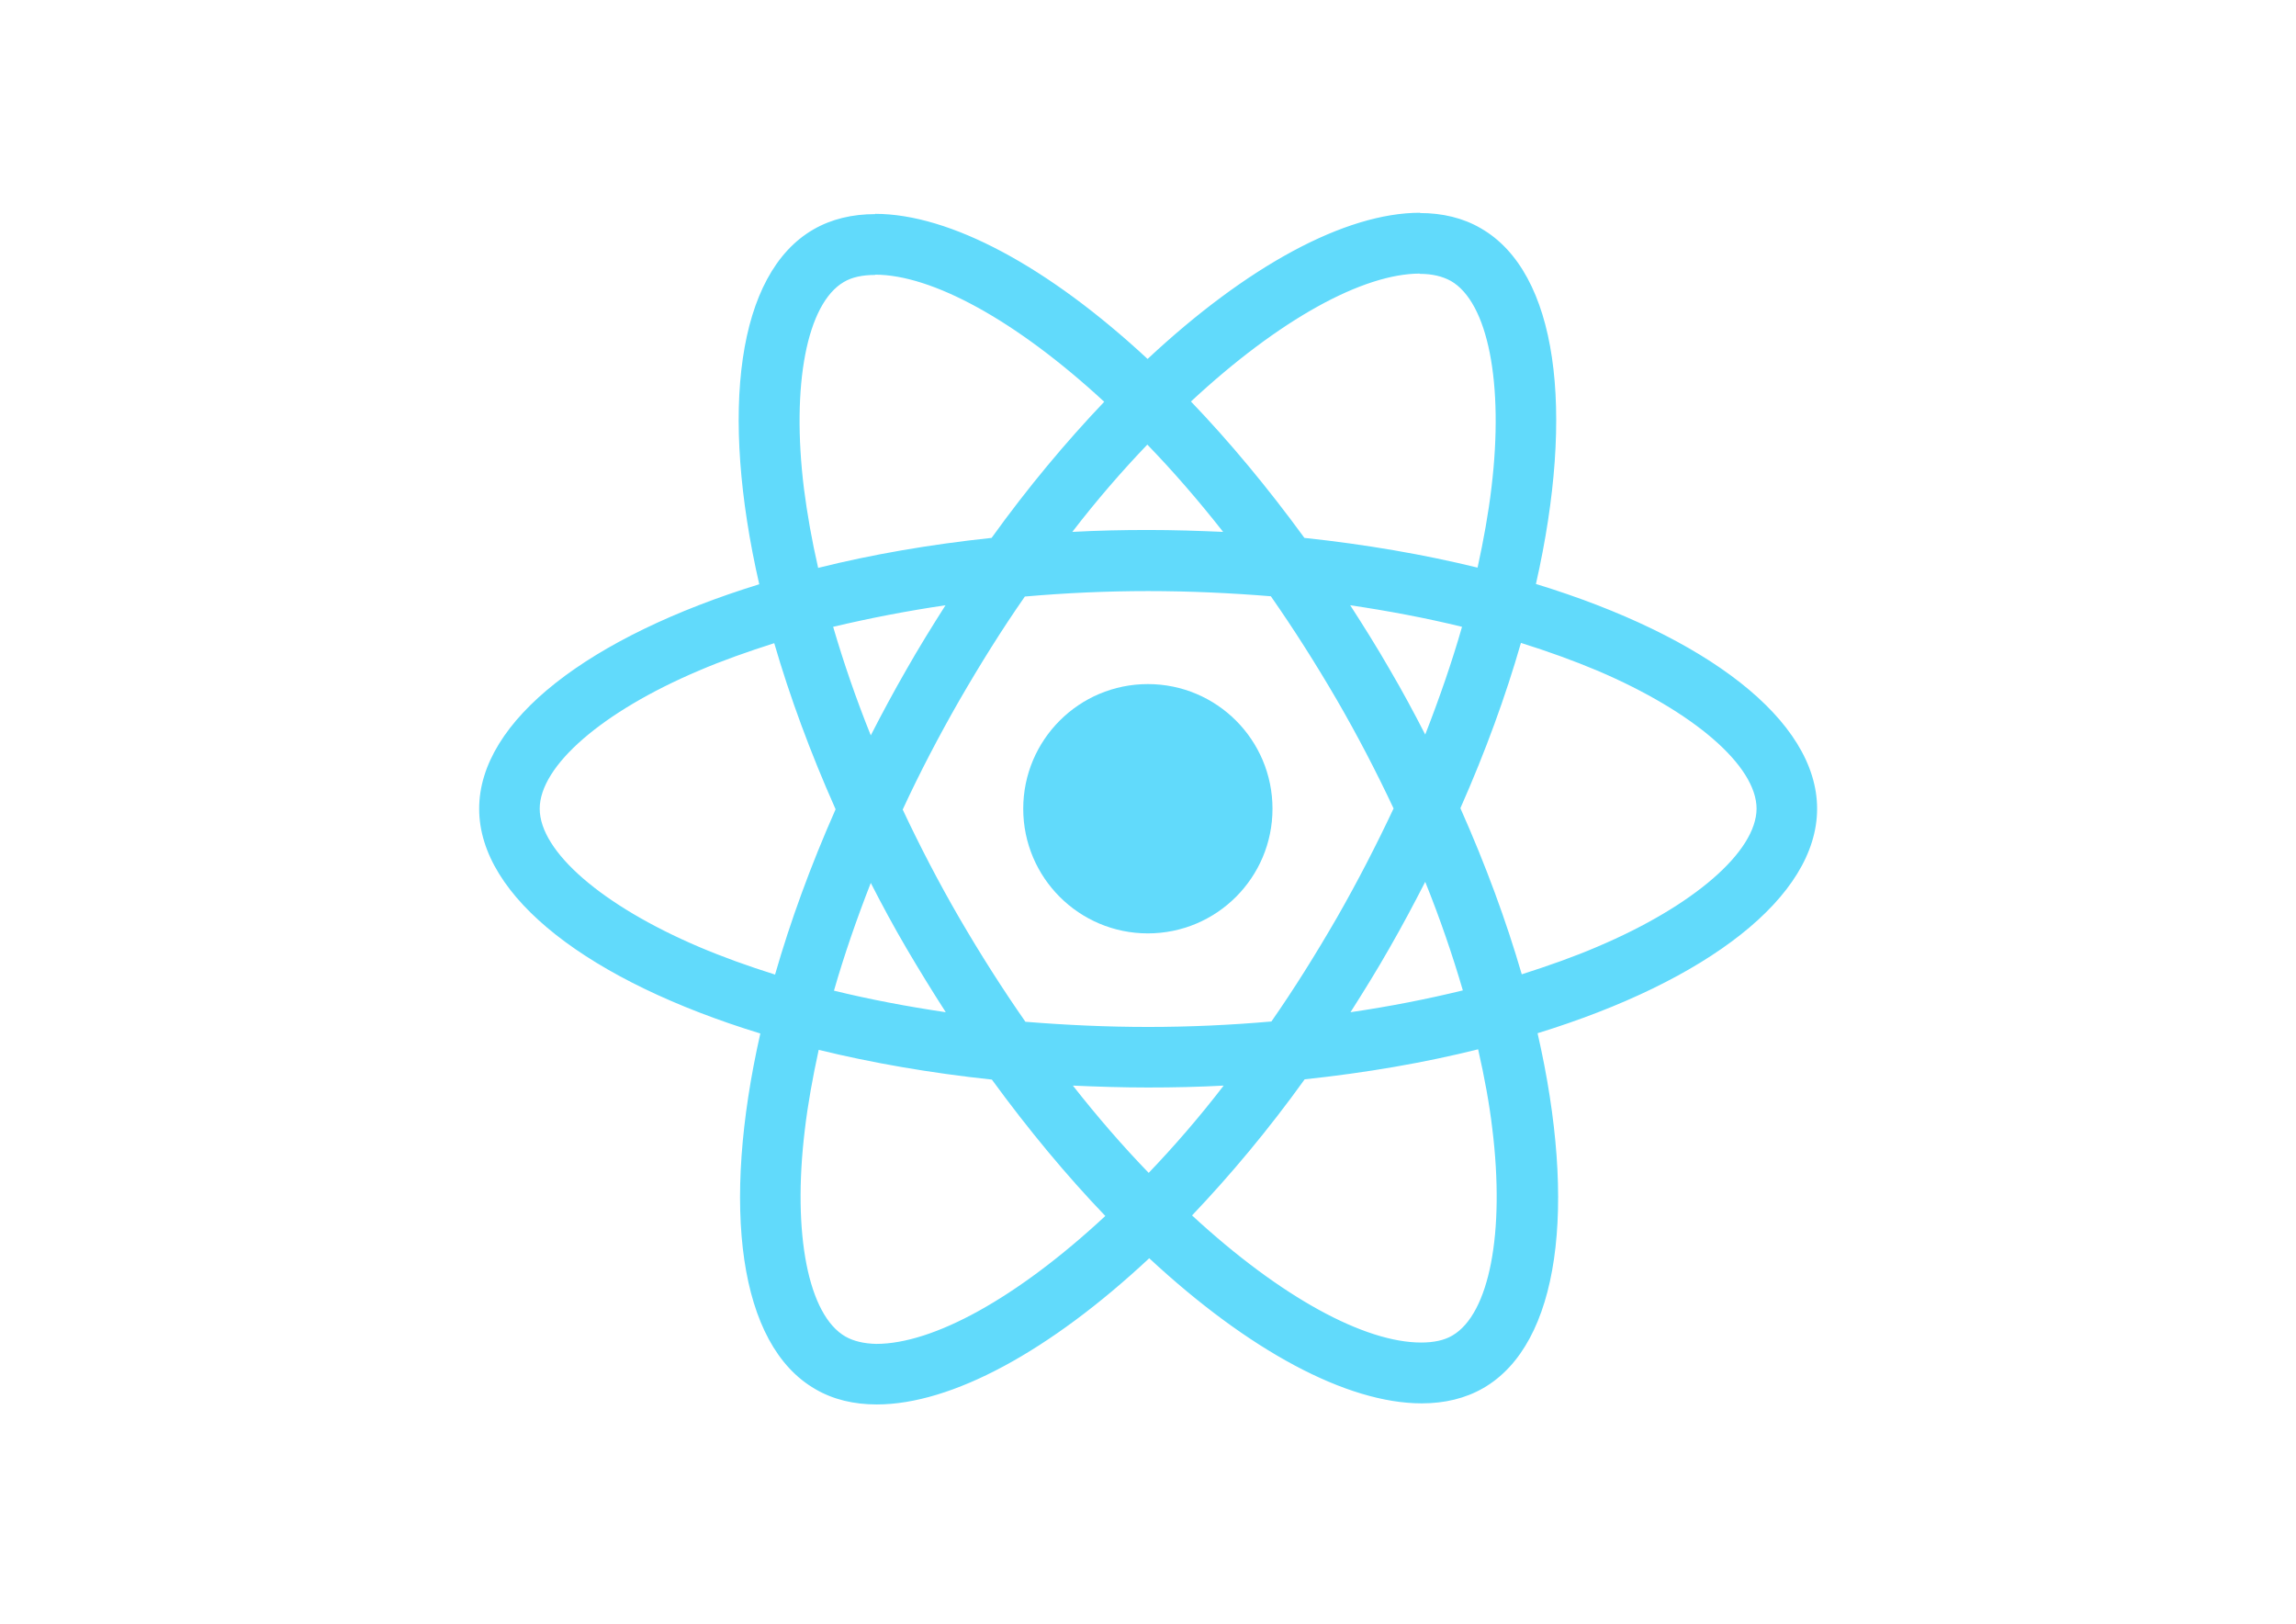
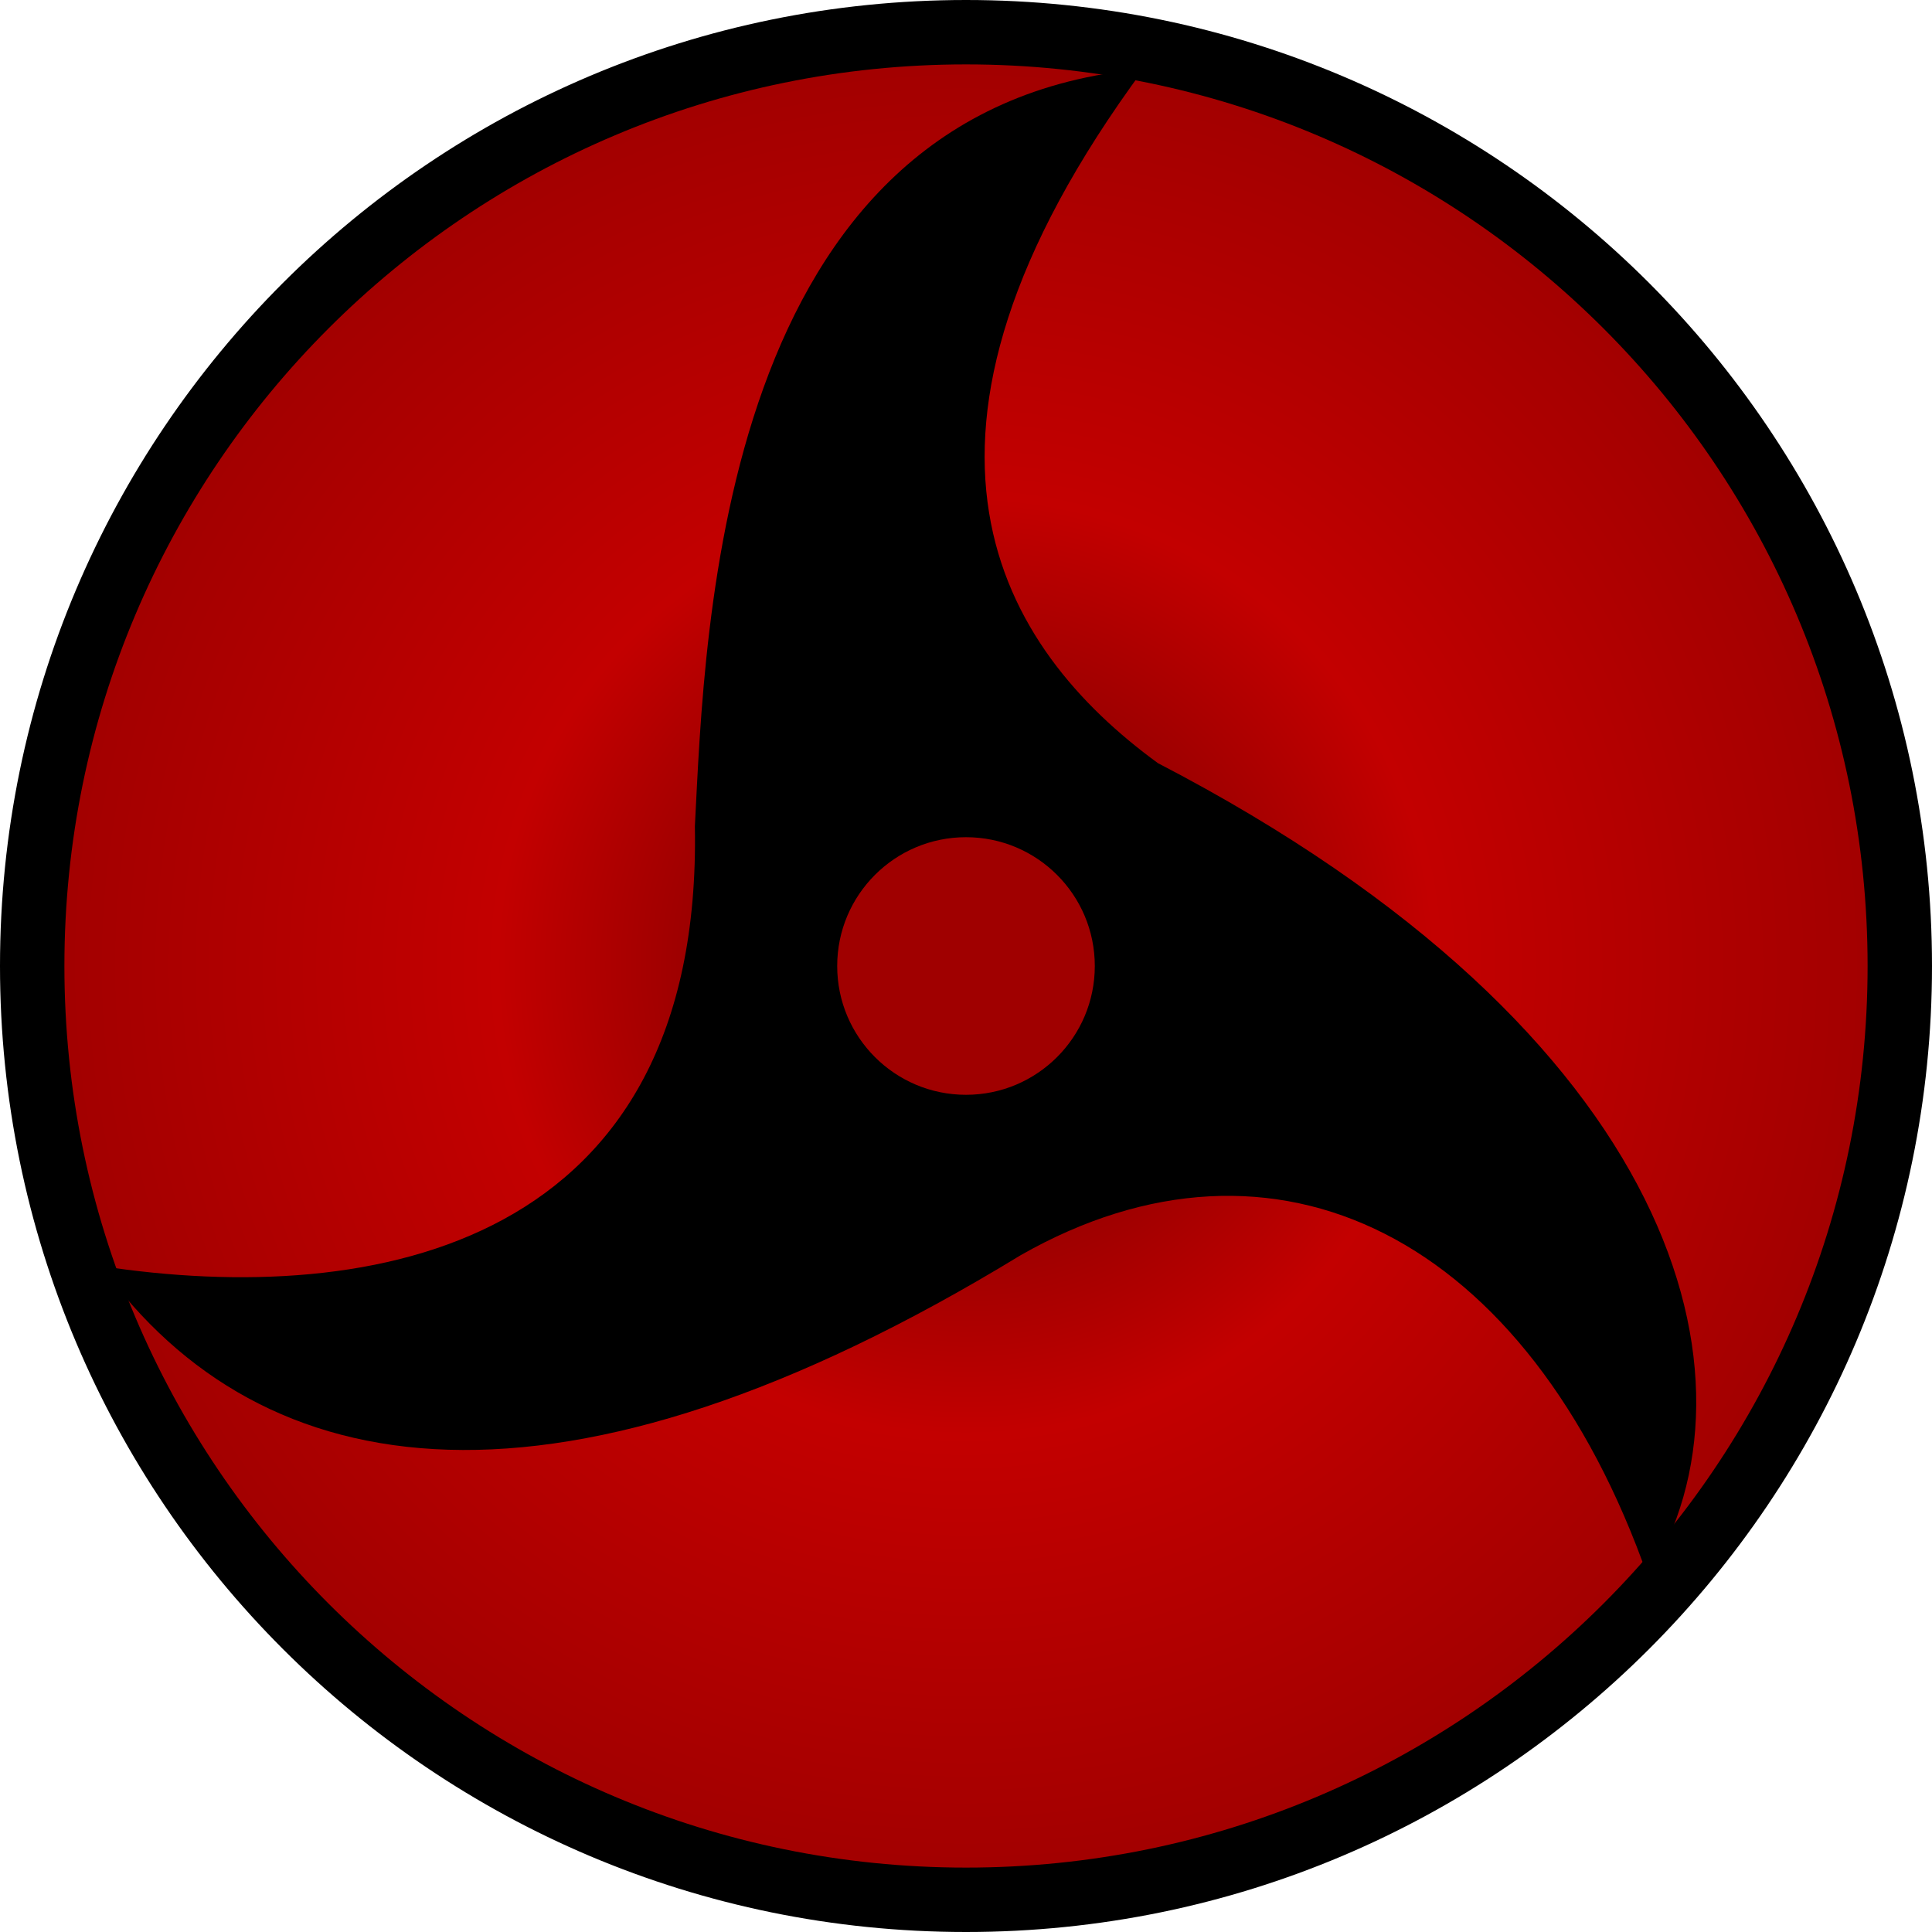
- <svg xmlns="http://www.w3.org/2000/svg" viewBox="0 0 841.9 595.3">
-   <g fill="#61DAFB">
-     <path d="M666.3 296.5c0-32.5-40.7-63.3-103.1-82.4 14.4-63.6 8-114.2-20.2-130.4-6.5-3.8-14.1-5.6-22.4-5.6v22.3c4.6 0 8.3.9 11.4 2.6 13.6 7.8 19.5 37.5 14.9 75.7-1.1 9.4-2.9 19.3-5.1 29.4-19.6-4.8-41-8.5-63.5-10.9-13.5-18.5-27.5-35.3-41.6-50 32.6-30.3 63.2-46.9 84-46.9V78c-27.5 0-63.5 19.6-99.9 53.6-36.4-33.8-72.4-53.2-99.9-53.2v22.3c20.7 0 51.4 16.5 84 46.6-14 14.7-28 31.4-41.3 49.9-22.6 2.4-44 6.1-63.6 11-2.3-10-4-19.7-5.2-29-4.7-38.2 1.1-67.9 14.6-75.8 3-1.8 6.9-2.6 11.5-2.6V78.5c-8.4 0-16 1.8-22.6 5.6-28.1 16.2-34.4 66.7-19.9 130.1-62.2 19.2-102.7 49.9-102.7 82.3 0 32.5 40.7 63.3 103.1 82.4-14.4 63.6-8 114.2 20.2 130.4 6.5 3.8 14.1 5.6 22.5 5.6 27.5 0 63.5-19.6 99.9-53.6 36.4 33.8 72.4 53.2 99.9 53.2 8.4 0 16-1.8 22.6-5.6 28.1-16.2 34.4-66.7 19.9-130.1 62-19.1 102.5-49.9 102.5-82.3zm-130.2-66.7c-3.7 12.9-8.3 26.2-13.5 39.5-4.1-8-8.4-16-13.1-24-4.6-8-9.5-15.8-14.4-23.4 14.2 2.1 27.9 4.7 41 7.9zm-45.8 106.5c-7.8 13.5-15.8 26.3-24.1 38.2-14.9 1.3-30 2-45.2 2-15.1 0-30.2-.7-45-1.9-8.3-11.9-16.4-24.6-24.2-38-7.6-13.1-14.5-26.4-20.8-39.8 6.2-13.4 13.2-26.8 20.7-39.9 7.8-13.5 15.8-26.3 24.1-38.2 14.9-1.3 30-2 45.2-2 15.1 0 30.2.7 45 1.9 8.3 11.9 16.4 24.6 24.2 38 7.6 13.1 14.5 26.4 20.8 39.8-6.3 13.4-13.2 26.8-20.7 39.9zm32.3-13c5.4 13.4 10 26.8 13.8 39.8-13.1 3.2-26.9 5.9-41.2 8 4.9-7.7 9.8-15.6 14.4-23.7 4.6-8 8.9-16.1 13-24.1zM421.2 430c-9.3-9.6-18.6-20.3-27.8-32 9 .4 18.2.7 27.5.7 9.4 0 18.7-.2 27.8-.7-9 11.7-18.3 22.4-27.5 32zm-74.4-58.9c-14.2-2.1-27.9-4.7-41-7.9 3.7-12.9 8.3-26.2 13.5-39.5 4.1 8 8.4 16 13.1 24 4.7 8 9.5 15.8 14.4 23.4zM420.7 163c9.3 9.6 18.6 20.3 27.8 32-9-.4-18.2-.7-27.5-.7-9.4 0-18.7.2-27.8.7 9-11.7 18.3-22.4 27.5-32zm-74 58.9c-4.9 7.7-9.8 15.6-14.4 23.7-4.6 8-8.9 16-13 24-5.4-13.4-10-26.8-13.8-39.8 13.1-3.1 26.9-5.8 41.2-7.9zm-90.5 125.2c-35.4-15.1-58.3-34.9-58.3-50.6 0-15.7 22.9-35.6 58.3-50.6 8.6-3.7 18-7 27.7-10.1 5.7 19.6 13.2 40 22.5 60.9-9.2 20.8-16.6 41.1-22.2 60.6-9.9-3.1-19.3-6.5-28-10.2zM310 490c-13.6-7.8-19.5-37.5-14.9-75.7 1.1-9.4 2.9-19.3 5.1-29.4 19.6 4.8 41 8.5 63.5 10.9 13.5 18.5 27.5 35.3 41.6 50-32.6 30.3-63.2 46.9-84 46.9-4.5-.1-8.3-1-11.3-2.7zm237.2-76.2c4.7 38.2-1.1 67.9-14.6 75.8-3 1.8-6.9 2.6-11.5 2.6-20.7 0-51.4-16.5-84-46.6 14-14.7 28-31.4 41.3-49.9 22.6-2.4 44-6.1 63.6-11 2.3 10.1 4.1 19.8 5.2 29.1zm38.5-66.7c-8.6 3.7-18 7-27.7 10.1-5.7-19.6-13.2-40-22.5-60.9 9.2-20.8 16.6-41.1 22.2-60.6 9.9 3.1 19.3 6.5 28.1 10.2 35.4 15.1 58.3 34.9 58.3 50.6-.1 15.7-23 35.6-58.4 50.6zM320.8 78.4z" />
-     <circle cx="420.9" cy="296.5" r="45.7" />
-     <path d="M520.5 78.1z" />
-   </g>
+ <svg xmlns="http://www.w3.org/2000/svg" id="sharingan" width="300" height="300">
+   <defs id="defs">
+     <radialGradient id="gr">
+       <stop offset="0" style="stop-color:#660000; stop-opacity: 1;" id="st1" />
+       <stop style="stop-color:#c30000; stop-opacity: 1;" offset="0.5" id="st2" />
+       <stop style="stop-color:#a00000; stop-opacity: 1;" offset="1" id="st3" />
+     </radialGradient>
+   </defs>
+   <circle style="fill: url(#gr); stroke:#000; stroke-width:10;" cx="150" cy="150" r="145" id="iris" />
+   <path style="fill:#000;" d="M 177.6,10.7 C 135,68.4 155.4,100.7 179.8,118.5 C 260.9,160.6 274.8,214.5 255.9,244.9 C 237.3,191.9 198,172.4 158.5,194.9 C 86.9,238.6 40.7,231.2 15.7,196.6 C 58.2,203.1 109.1,193.5 107.9,128.3 C 109.5,97.6 111.5,16.6 177.6,10.7 z" id="tomoe" />
+   <circle style="fill:#a00000;" cx="150" cy="150" r="20" id="center" />
</svg>
